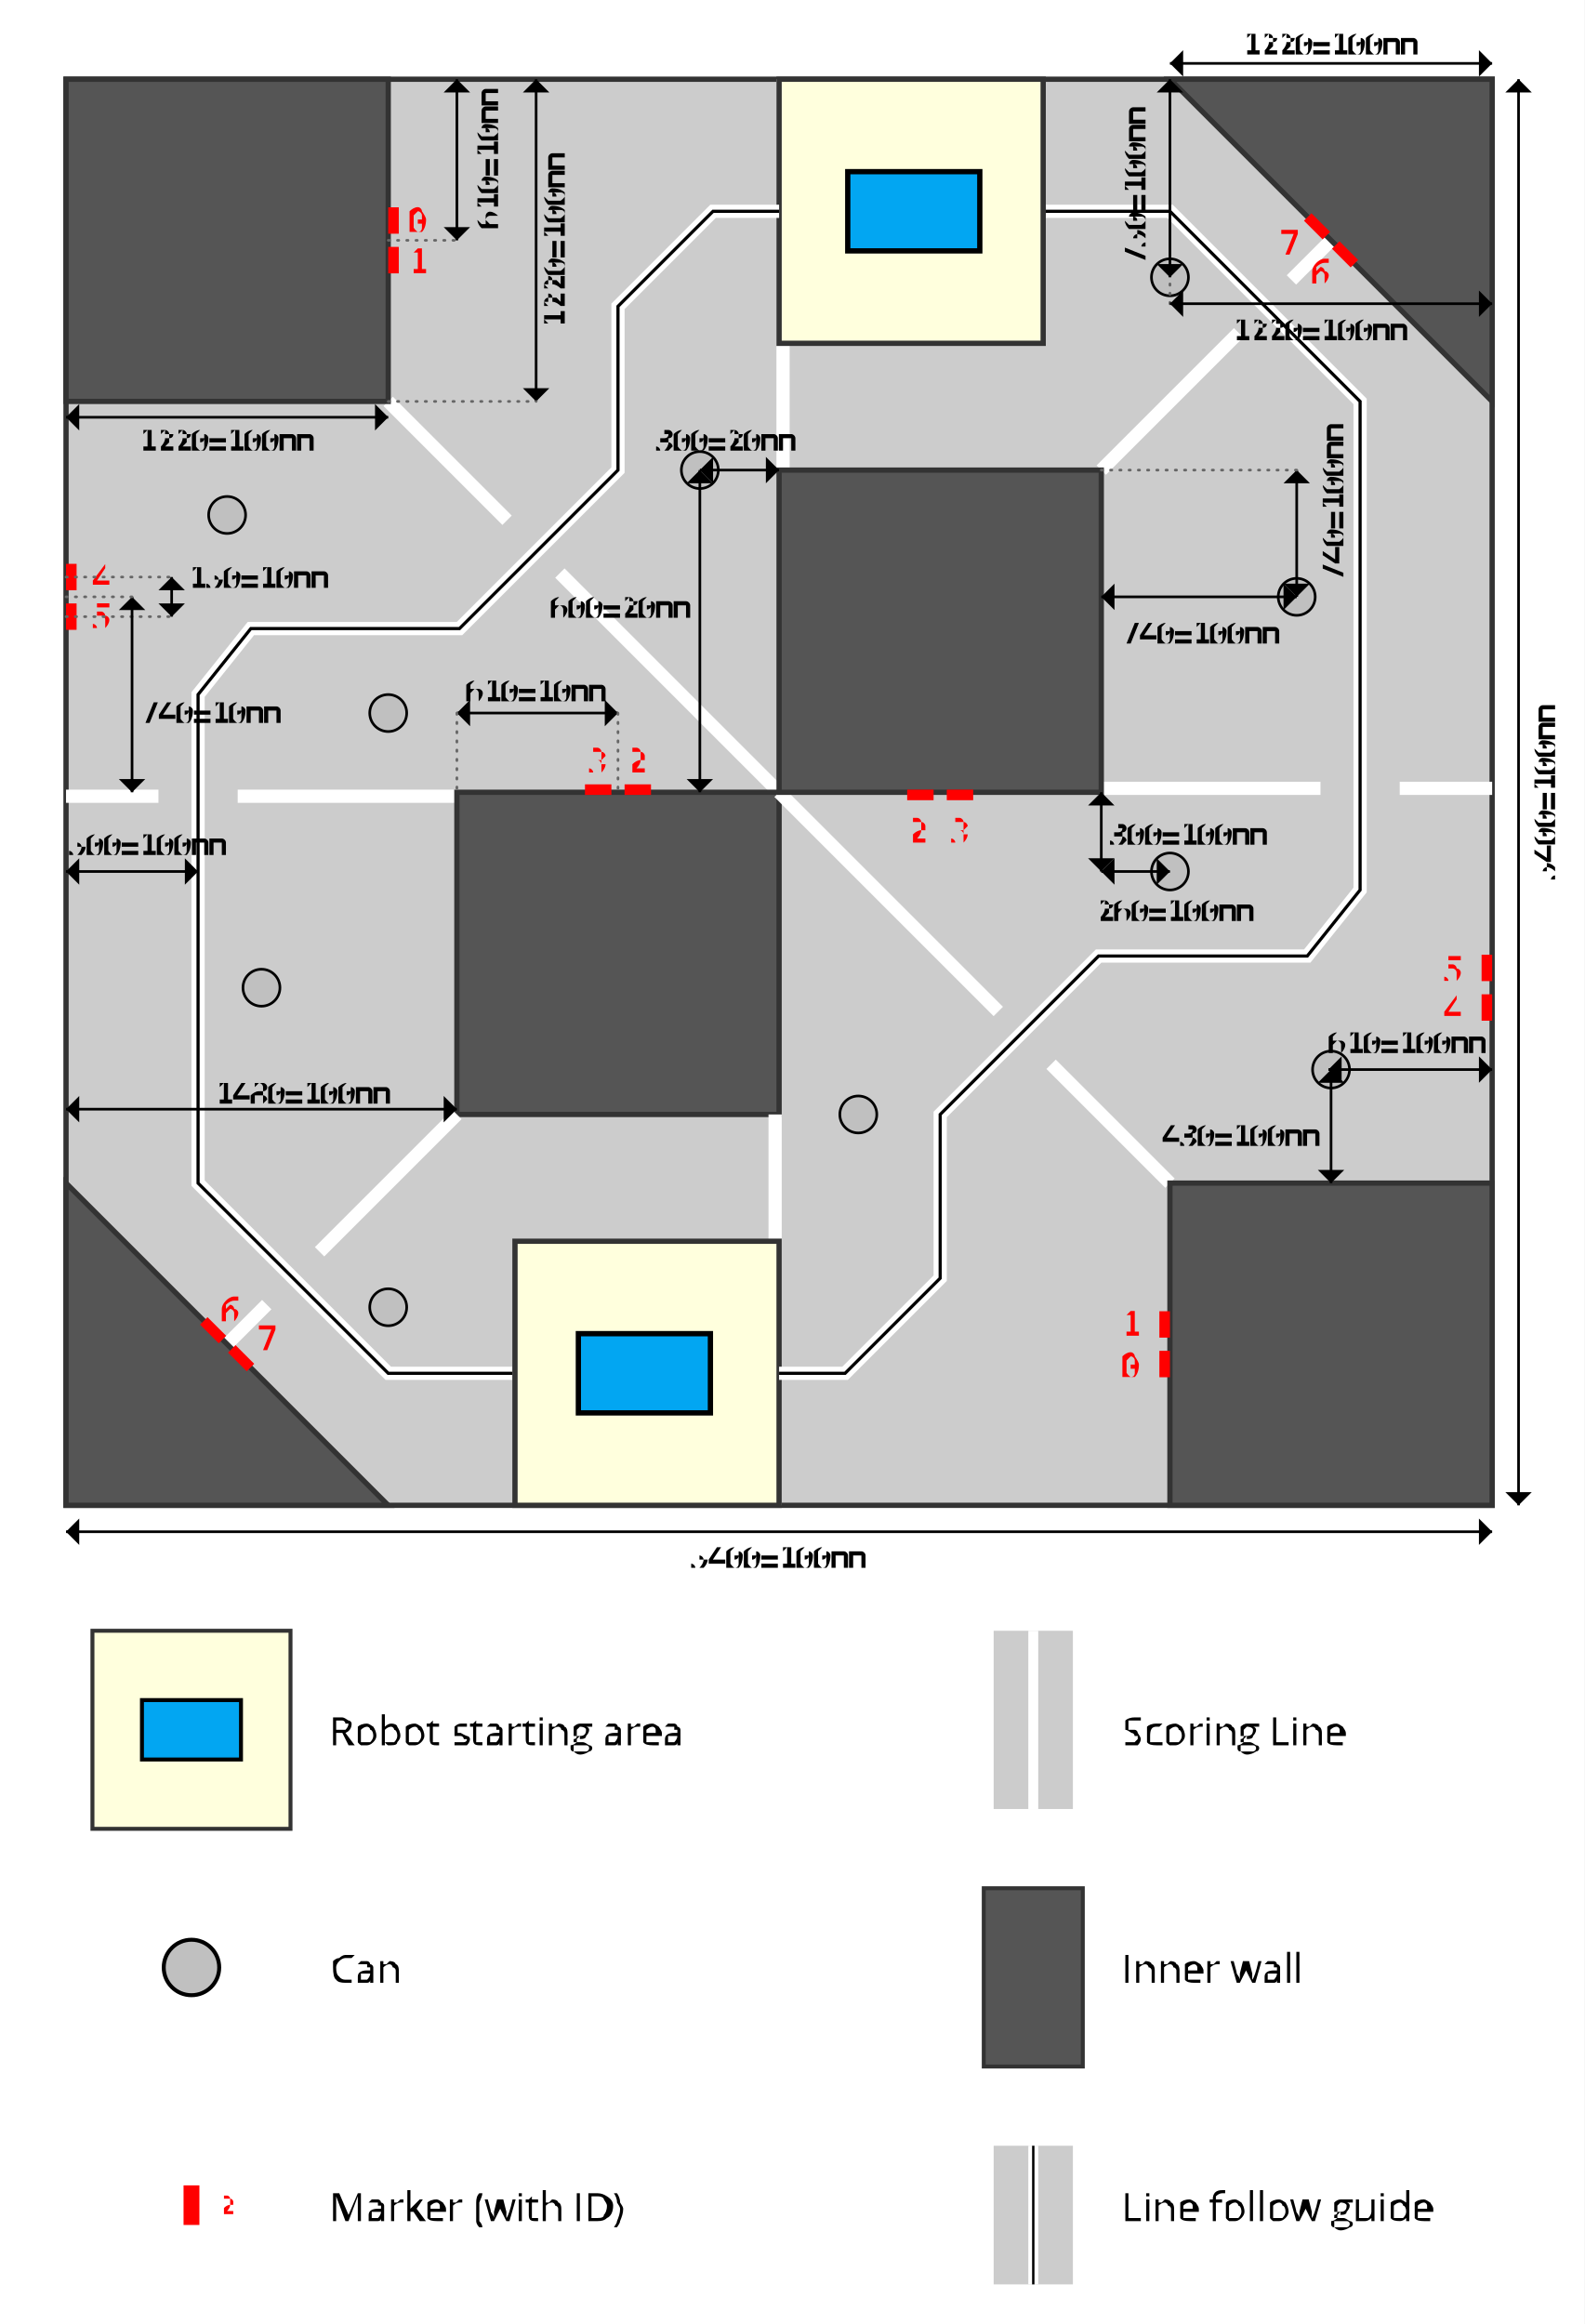
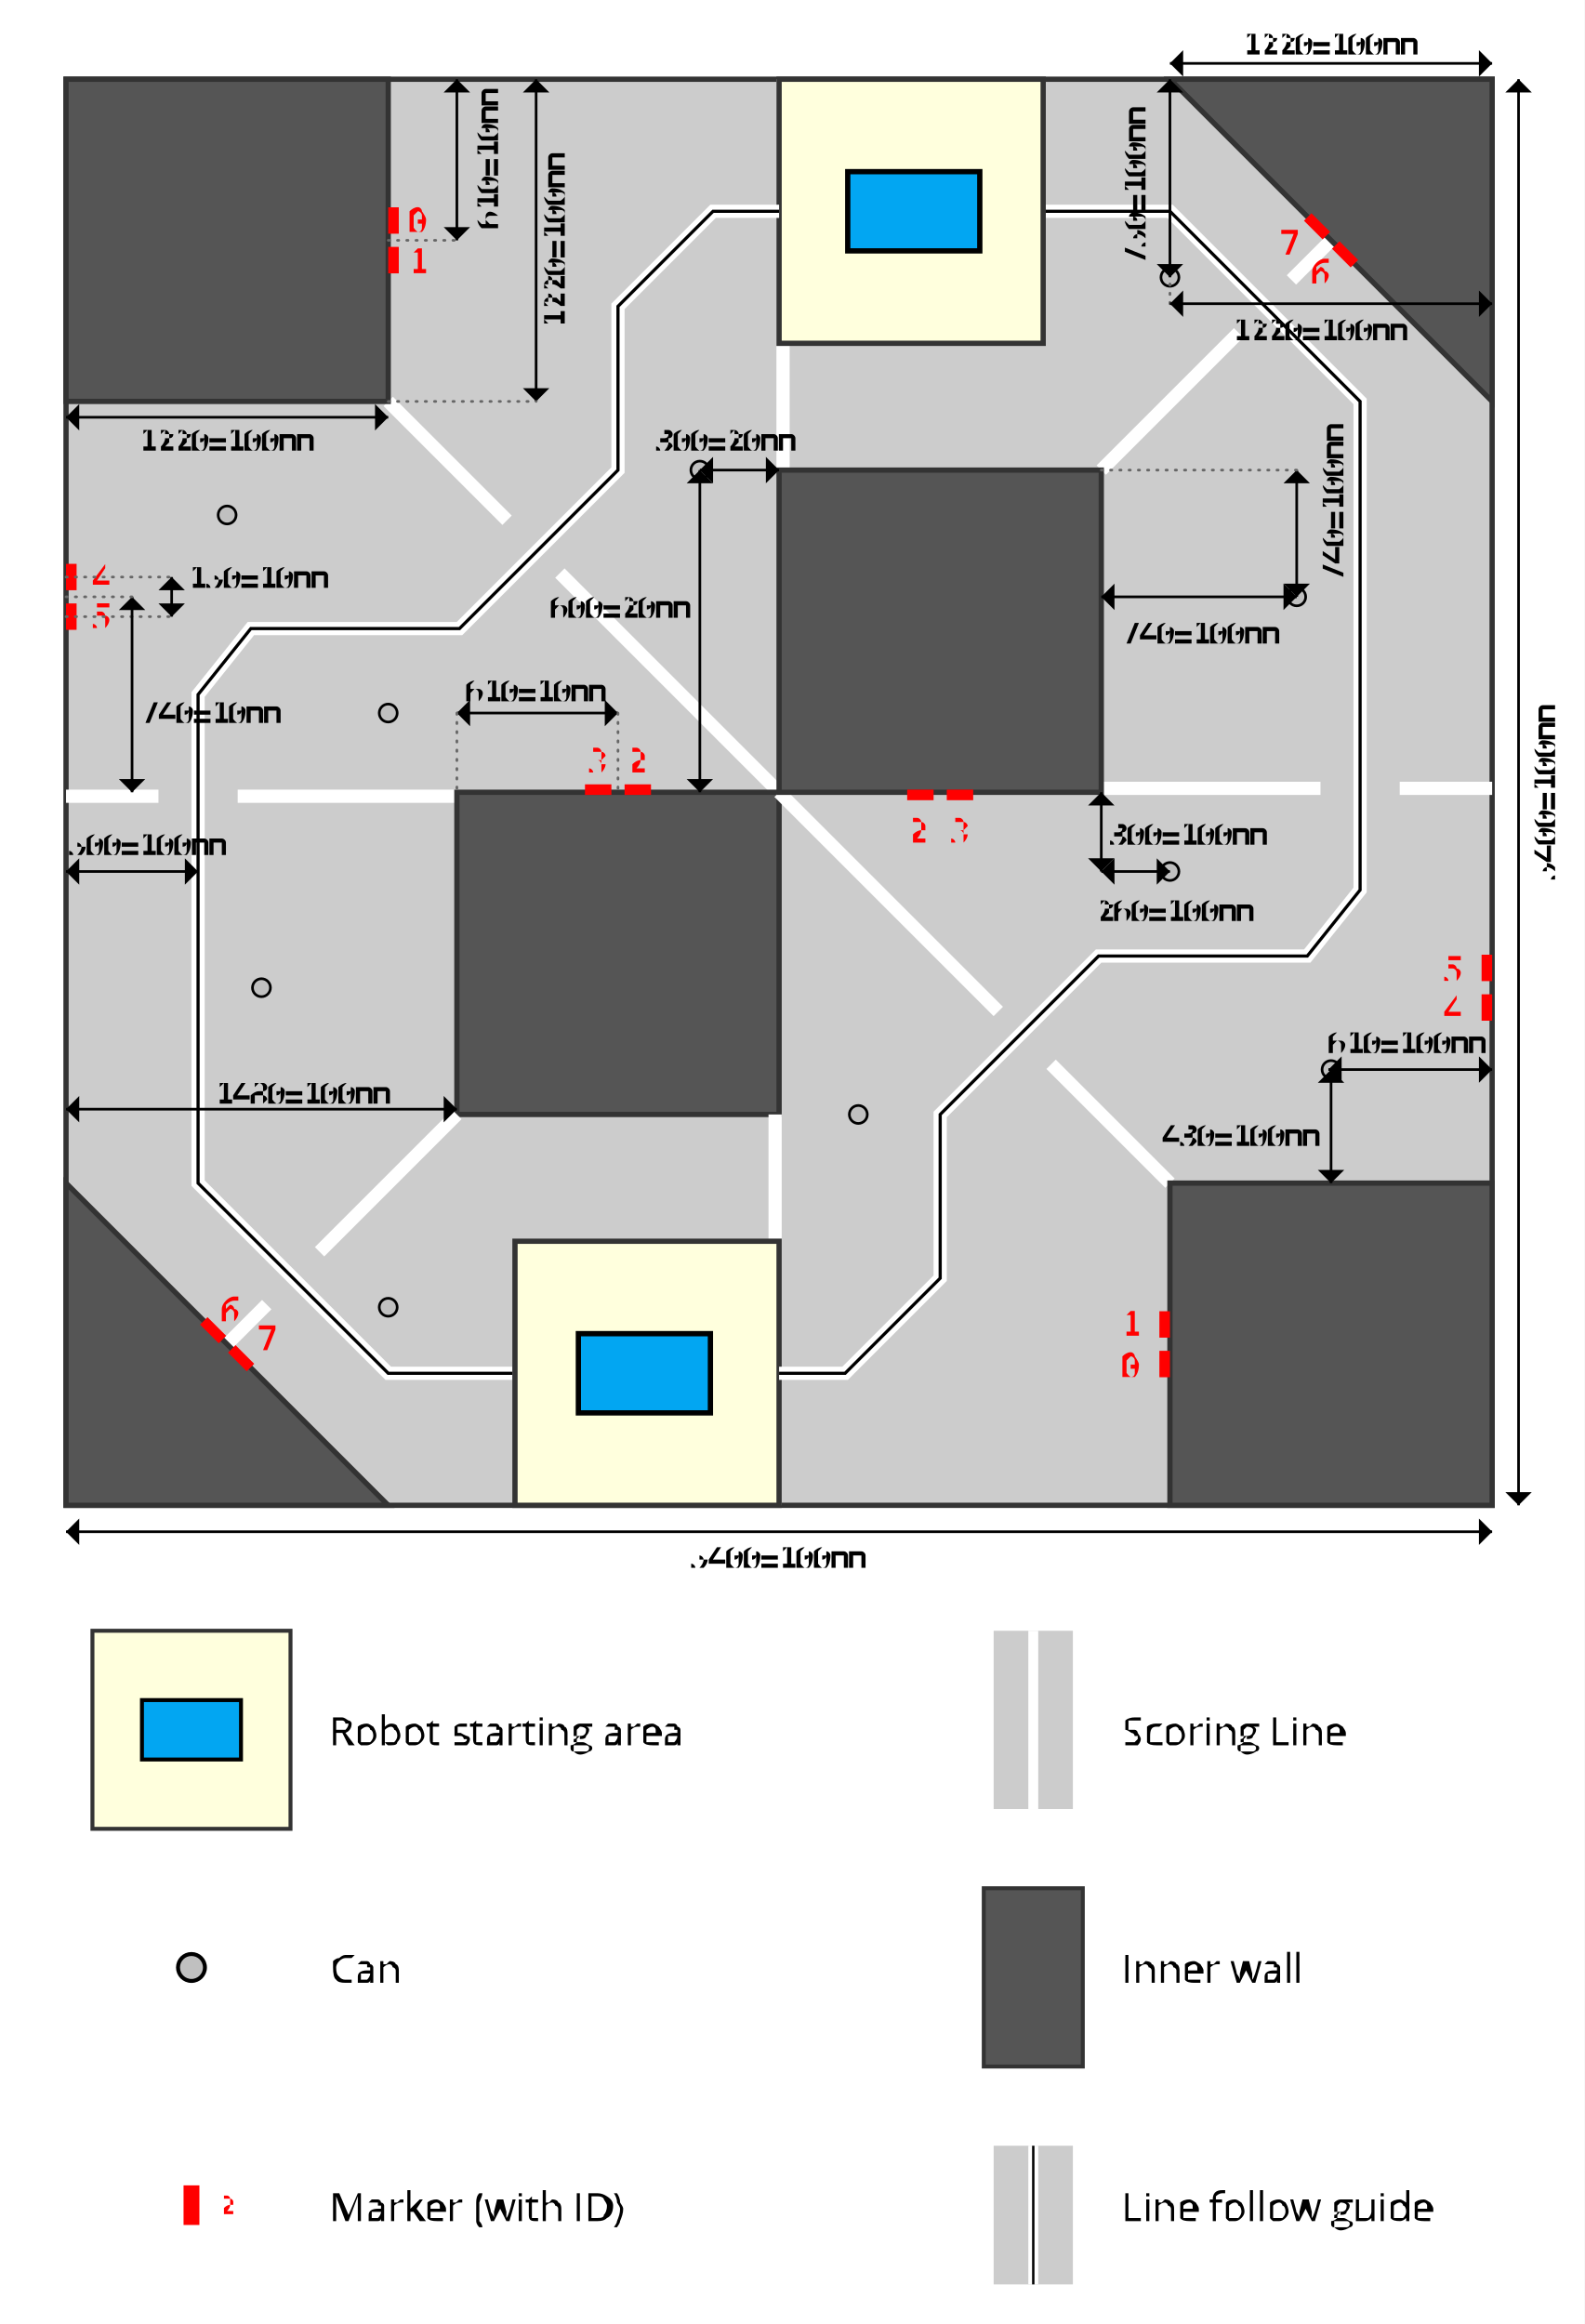
<svg xmlns="http://www.w3.org/2000/svg" xmlns:xlink="http://www.w3.org/1999/xlink" version="1.1" baseProfile="full" width="600" height="880">
  <style type="text/css">
    
      svg {
        font-family: "Open Sans", Arial, sans-serif;
      }

      .arena-wall {
          fill: #ccc;
          stroke: #333;
          stroke-width: .02;
      }

      .inner-wall {
          fill: #555;
          stroke: #333;
          stroke-width: .02;
      }

      .line-follow-guide {
          fill: none;
          stroke: black;
          stroke-width: .012;
      }

      .line-follow-guide-back {
          fill: none;
          stroke: white;
          stroke-width: .05;
      }

      .can {
          stroke: black;
          stroke-width: 0.01;
          fill: silver;
      }

      #robot {
          fill: #02A6F2;
          stroke: black;
          stroke-width: 0.02;
      }

      .scoring-line {
          stroke: white;
          stroke-width: 0.05;
          fill: none;
      }

      #marker {
          stroke: red;
          stroke-width: 0.04;
      }

      .start-zone {
        stroke: #333;
        stroke-width: 0.02;
        fill: #ffd;
      }

      .legend-label {
        font-size: 0.2px;
        text-anchor: start;
        dominant-baseline: central;
      }

      .marker-label {
        font-size: 0.12px;
        text-anchor: central;
        dominant-baseline: central;
        fill: red;
        font-family: monospace;
      }

      /*.dimension, .dimension-guide, .marker-label {
         display: none;
      }*/
      line.dimension {
        stroke: black;
        stroke-width: 0.01;
        marker-start: url(#dimension-arrow-head-start);
        marker-end: url(#dimension-arrow-head-end);
      }

      text.dimension {
        fill: black;
        font-size: 0.11px;
        text-anchor: middle;
        dominant-baseline: central;
        font-family: monospace;
      }
      .dimension-arrow-head {
        fill: black;
      }
      .dimension-guide {
        stroke: #666;
        stroke-width: 0.01;
        stroke-dasharray: 0.005 0.03;
        stroke-linecap: round;
        fill: none;
      }

    
  </style>
  <defs>
    <g transform="scale(0.05)" id="dimension-arrow-head">
      <path id="path218" class="dimension-arrow-head" d="M0,0 L1,1 L1,-1 L0,0" />
    </g>
    <marker markerUnits="userSpaceOnUse" refY="1" refX="0" markerHeight="2" markerWidth="1" orient="auto" id="dimension-arrow-head-start">
      <use transform="translate(0,1)" xlink:href="#dimension-arrow-head" />
    </marker>
    <marker markerUnits="userSpaceOnUse" refY="1" refX="1" markerHeight="2" markerWidth="1" orient="auto" id="dimension-arrow-head-end">
      <use transform="matrix(-1,0,0,1,1,1)" xlink:href="#dimension-arrow-head" />
    </marker>
-     <circle cx="0" cy="0" r="0.07" id="can" />
+     <circle cx="0" cy="0" r="0.034" id="can" />
    <line x1="-0.05" y1="0" x2="0.05" y2="0" id="marker" />
    <rect width="0.5" height="0.3" x="-0.25" y="-0.15" id="robot" />
    <g id="marker-pair">
      <use xlink:href="#marker" transform="translate(0.075)" class="marker" />
      <use xlink:href="#marker" transform="translate(-0.075)" class="marker" />
    </g>
    <g id="side-zone">
      <line class="scoring-line" x1="2.715" y1="0" x2="2.715" y2="1.48" />
      <line class="scoring-line" x1="0.65" y1="2.715" x2="1.48" y2="2.715" />
      <line class="scoring-line" x1="0" y1="2.715" x2="0.35" y2="2.715" />
      <line class="scoring-line" x1="1.67" y1="1.67" x2="1.22" y2="1.22" />
      <line class="scoring-line" x1="2.7" y1="2.7" x2="1.87" y2="1.87" />
      <line class="scoring-line" x1="3.92" y1="1.48" x2="4.44" y2="0.96" />
      <line class="scoring-line" x1="4.64" y1="0.76" x2="4.79" y2="0.61" />
      <rect width="1" height="1" x="2.7" y="0" class="start-zone" />
      <polyline points="2.7,0.5 2.45,0.5 2.09,0.86 2.09,1.48 1.49,2.08 0.7,2.08 0.5,2.33 0.5,4.18 1.22,4.9 1.69,4.9" class="line-follow-guide-back" />
      <polyline points="2.7,0.5 2.45,0.5 2.09,0.86 2.09,1.48 1.49,2.08 0.7,2.08 0.5,2.33 0.5,4.18 1.22,4.9 1.69,4.9" class="line-follow-guide" />
      <g transform="translate(3.21 0.5)">
        <use xlink:href="#robot" />
      </g>
      <use xlink:href="#can" transform="translate(4.18 0.75)" class="can" />
      <use xlink:href="#can" transform="translate(0.61 1.65)" class="can" />
      <use xlink:href="#can" transform="translate(1.22 2.4)" class="can" />
      <use xlink:href="#can" transform="translate(0.74 3.44)" class="can" />
      <use xlink:href="#can" transform="translate(2.4 1.48)" class="can" />
      <rect width="1.22" height="1.22" x="1.48" y="2.7" class="inner-wall" />
      <rect width="1.22" height="1.22" x="0" y="0" class="inner-wall" />
      <polygon points="5.4,0 4.18,0 5.4,1.22" class="inner-wall" />
      <use xlink:href="#marker-pair" transform="translate(1.24 0.61) rotate(90)" />
      <use xlink:href="#marker-pair" transform="translate(2.09 2.69)" />
      <use xlink:href="#marker-pair" transform="translate(0.02 1.96) rotate(90)" />
      <use xlink:href="#marker-pair" transform="translate(4.79 0.61) rotate(45)" />
    </g>
  </defs>
  <rect width="100%" height="100%" fill="white" />
  <g id="arena" transform="translate(25 30) scale(100)">
    <rect width="5.4" height="5.4" x="0" y="0" class="arena-wall" />
    <use xlink:href="#side-zone" />
    <use xlink:href="#side-zone" transform="rotate(180 2.7 2.7)" />
    <text class="marker-label" y="0.54" x="1.3">0</text>
    <text class="marker-label" y="0.69" x="1.3">1</text>
    <text class="marker-label" y="4.87" x="4">0</text>
    <text class="marker-label" y="4.72" x="4">1</text>
    <text class="marker-label" y="2.58" x="2.13">2</text>
    <text class="marker-label" y="2.58" x="1.98">3</text>
    <text class="marker-label" y="2.85" x="3.19">2</text>
    <text class="marker-label" y="2.85" x="3.35">3</text>
    <text class="marker-label" y="1.89" x="0.1">4</text>
    <text class="marker-label" y="2.04" x="0.1">5</text>
    <text class="marker-label" y="3.52" x="5.22">4</text>
    <text class="marker-label" y="3.37" x="5.22">5</text>
    <text class="marker-label" y="4.66" x="0.59">6</text>
    <text class="marker-label" y="4.77" x="0.73">7</text>
    <text class="marker-label" y="0.73" x="4.72">6</text>
    <text class="marker-label" y="0.62" x="4.6">7</text>
    <line x1="0" y1="1.28" x2="1.22" y2="1.28" class="dimension" />
    <text class="dimension" y="1.37" x="0.61">1220±100mm</text>
    <line x1="1.78" y1="0" x2="1.78" y2="1.22" class="dimension" />
    <line x1="1.22" y1="1.22" x2="1.78" y2="1.22" class="dimension-guide" />
    <text class="dimension" transform="rotate(-90, 1.85 0.61)" y="0.61" x="1.85">1220±100mm</text>
    <line x1="1.48" y1="0" x2="1.48" y2="0.61" class="dimension" />
    <line x1="1.22" y1="0.61" x2="1.48" y2="0.61" class="dimension-guide" />
    <text class="dimension" transform="rotate(-90, 1.6 0.3)" y="0.3" x="1.6">610±10mm</text>
    <line x1="0" y1="3.9" x2="1.48" y2="3.9" class="dimension" />
    <text class="dimension" y="3.84" x="0.9">1480±100mm</text>
    <line x1="4.18" y1="-0.06" x2="5.4" y2="-0.06" class="dimension" />
    <text class="dimension" y="-0.13" x="4.79">1220±100mm</text>
    <line x1="4.78" y1="3.75" x2="5.4" y2="3.75" class="dimension" />
    <text class="dimension" y="3.65" x="5.08">610±100mm</text>
    <line x1="4.79" y1="4.18" x2="4.79" y2="3.75" class="dimension" />
    <text class="dimension" y="4" x="4.45">430±100mm</text>
    <line x1="2.4" y1="1.48" x2="2.7" y2="1.48" class="dimension" />
    <text class="dimension" y="1.37" x="2.5">300±20mm</text>
    <line x1="2.4" y1="1.48" x2="2.4" y2="2.7" class="dimension" />
    <text class="dimension" y="2" x="2.1">600±20mm</text>
    <line x1="1.48" y1="2.4" x2="2.09" y2="2.4" class="dimension" />
    <line x1="1.48" y1="2.4" x2="1.48" y2="2.7" class="dimension-guide" />
    <line x1="2.09" y1="2.4" x2="2.09" y2="2.7" class="dimension-guide" />
    <text class="dimension" y="2.32" x="1.78">610±10mm</text>
    <line x1="0.4" y1="1.885" x2="0.4" y2="2.035" class="dimension" />
    <line x1="0" y1="1.885" x2="0.4" y2="1.885" class="dimension-guide" />
    <line x1="0" y1="2.035" x2="0.4" y2="2.035" class="dimension-guide" />
    <text class="dimension" y="1.89" x="0.73">150±10mm</text>
    <line x1="0.25" y1="1.96" x2="0.25" y2="2.7" class="dimension" />
    <line x1="0" y1="1.96" x2="0.25" y2="1.96" class="dimension-guide" />
    <text class="dimension" y="2.4" x="0.55">740±10mm</text>
    <line x1="4.18" y1="0.85" x2="4.18" y2="0.75" class="dimension-guide" />
    <line x1="4.18" y1="0.85" x2="5.4" y2="0.85" class="dimension" />
    <text class="dimension" y="0.95" x="4.75">1220±100mm</text>
    <line x1="4.18" y1="0.75" x2="4.18" y2="0" class="dimension" />
    <text class="dimension" y="0.4" x="4.05" transform="rotate(-90, 4.05 0.4)">750±100mm</text>
    <line x1="0" y1="3" x2="0.5" y2="3" class="dimension" />
    <text class="dimension" y="2.9" x="0.31">500±100mm</text>
    <line x1="3.92" y1="3" x2="4.18" y2="3" class="dimension" />
    <text class="dimension" y="3.15" x="4.2">260±100mm</text>
    <line x1="3.92" y1="3" x2="3.92" y2="2.7" class="dimension" />
    <text class="dimension" y="2.86" x="4.25">300±100mm</text>
    <line x1="3.92" y1="1.96" x2="4.66" y2="1.96" class="dimension" />
    <text class="dimension" y="2.1" x="4.3">740±100mm</text>
    <line x1="4.66" y1="1.48" x2="4.66" y2="1.96" class="dimension" />
    <line x1="3.92" y1="1.48" x2="4.66" y2="1.48" class="dimension-guide" />
    <text class="dimension" y="1.6" x="4.8" transform="rotate(-90, 4.8 1.6)">740±100mm</text>
    <line x1="0" y1="5.5" x2="5.4" y2="5.5" class="dimension" />
    <text class="dimension" y="5.6" x="2.7">5400±100mm</text>
    <line x1="5.5" y1="0" x2="5.5" y2="5.4" class="dimension" />
    <text class="dimension" transform="rotate(-90, 5.6 2.7)" y="2.7" x="5.6">5400±100mm</text>
  </g>
  <g id="legend" transform="translate(35 580) scale(75)">
    <rect width="1" height="1" x="0" y="0.5" class="start-zone" />
    <use x="0.5" y="1" xlink:href="#robot" />
    <text class="legend-label" y="1" x="1.2">Robot starting area</text>
    <use xlink:href="#can" transform="translate(0.5 2.2) scale(2)" class="can" />
    <text class="legend-label" y="2.2" x="1.2">Can</text>
    <use xlink:href="#marker" transform="translate(0.5 3.4) scale(2) rotate(90)" class="marker" />
    <text class="marker-label" y="3.4" x="0.65">2</text>
    <text class="legend-label" y="3.4" x="1.2">Marker (with ID)</text>
    <rect width="0.4" height="0.9" x="4.55" y="0.5" fill="#ccc" />
    <line class="scoring-line" x1="4.75" y1="0.5" x2="4.75" y2="1.4" />
    <text class="legend-label" y="1" x="5.2">Scoring Line</text>
    <rect width="0.5" height="0.9" x="4.5" y="1.8" class="inner-wall" />
    <text class="legend-label" y="2.2" x="5.2">Inner wall</text>
    <rect width="0.4" height="0.7" x="4.55" y="3.1" fill="#ccc" />
    <line class="line-follow-guide-back" x1="4.75" y1="3.1" x2="4.75" y2="3.8" />
    <line class="line-follow-guide" x1="4.75" y1="3.1" x2="4.75" y2="3.8" />
    <text class="legend-label" y="3.4" x="5.2">Line follow guide</text>
  </g>
</svg>
